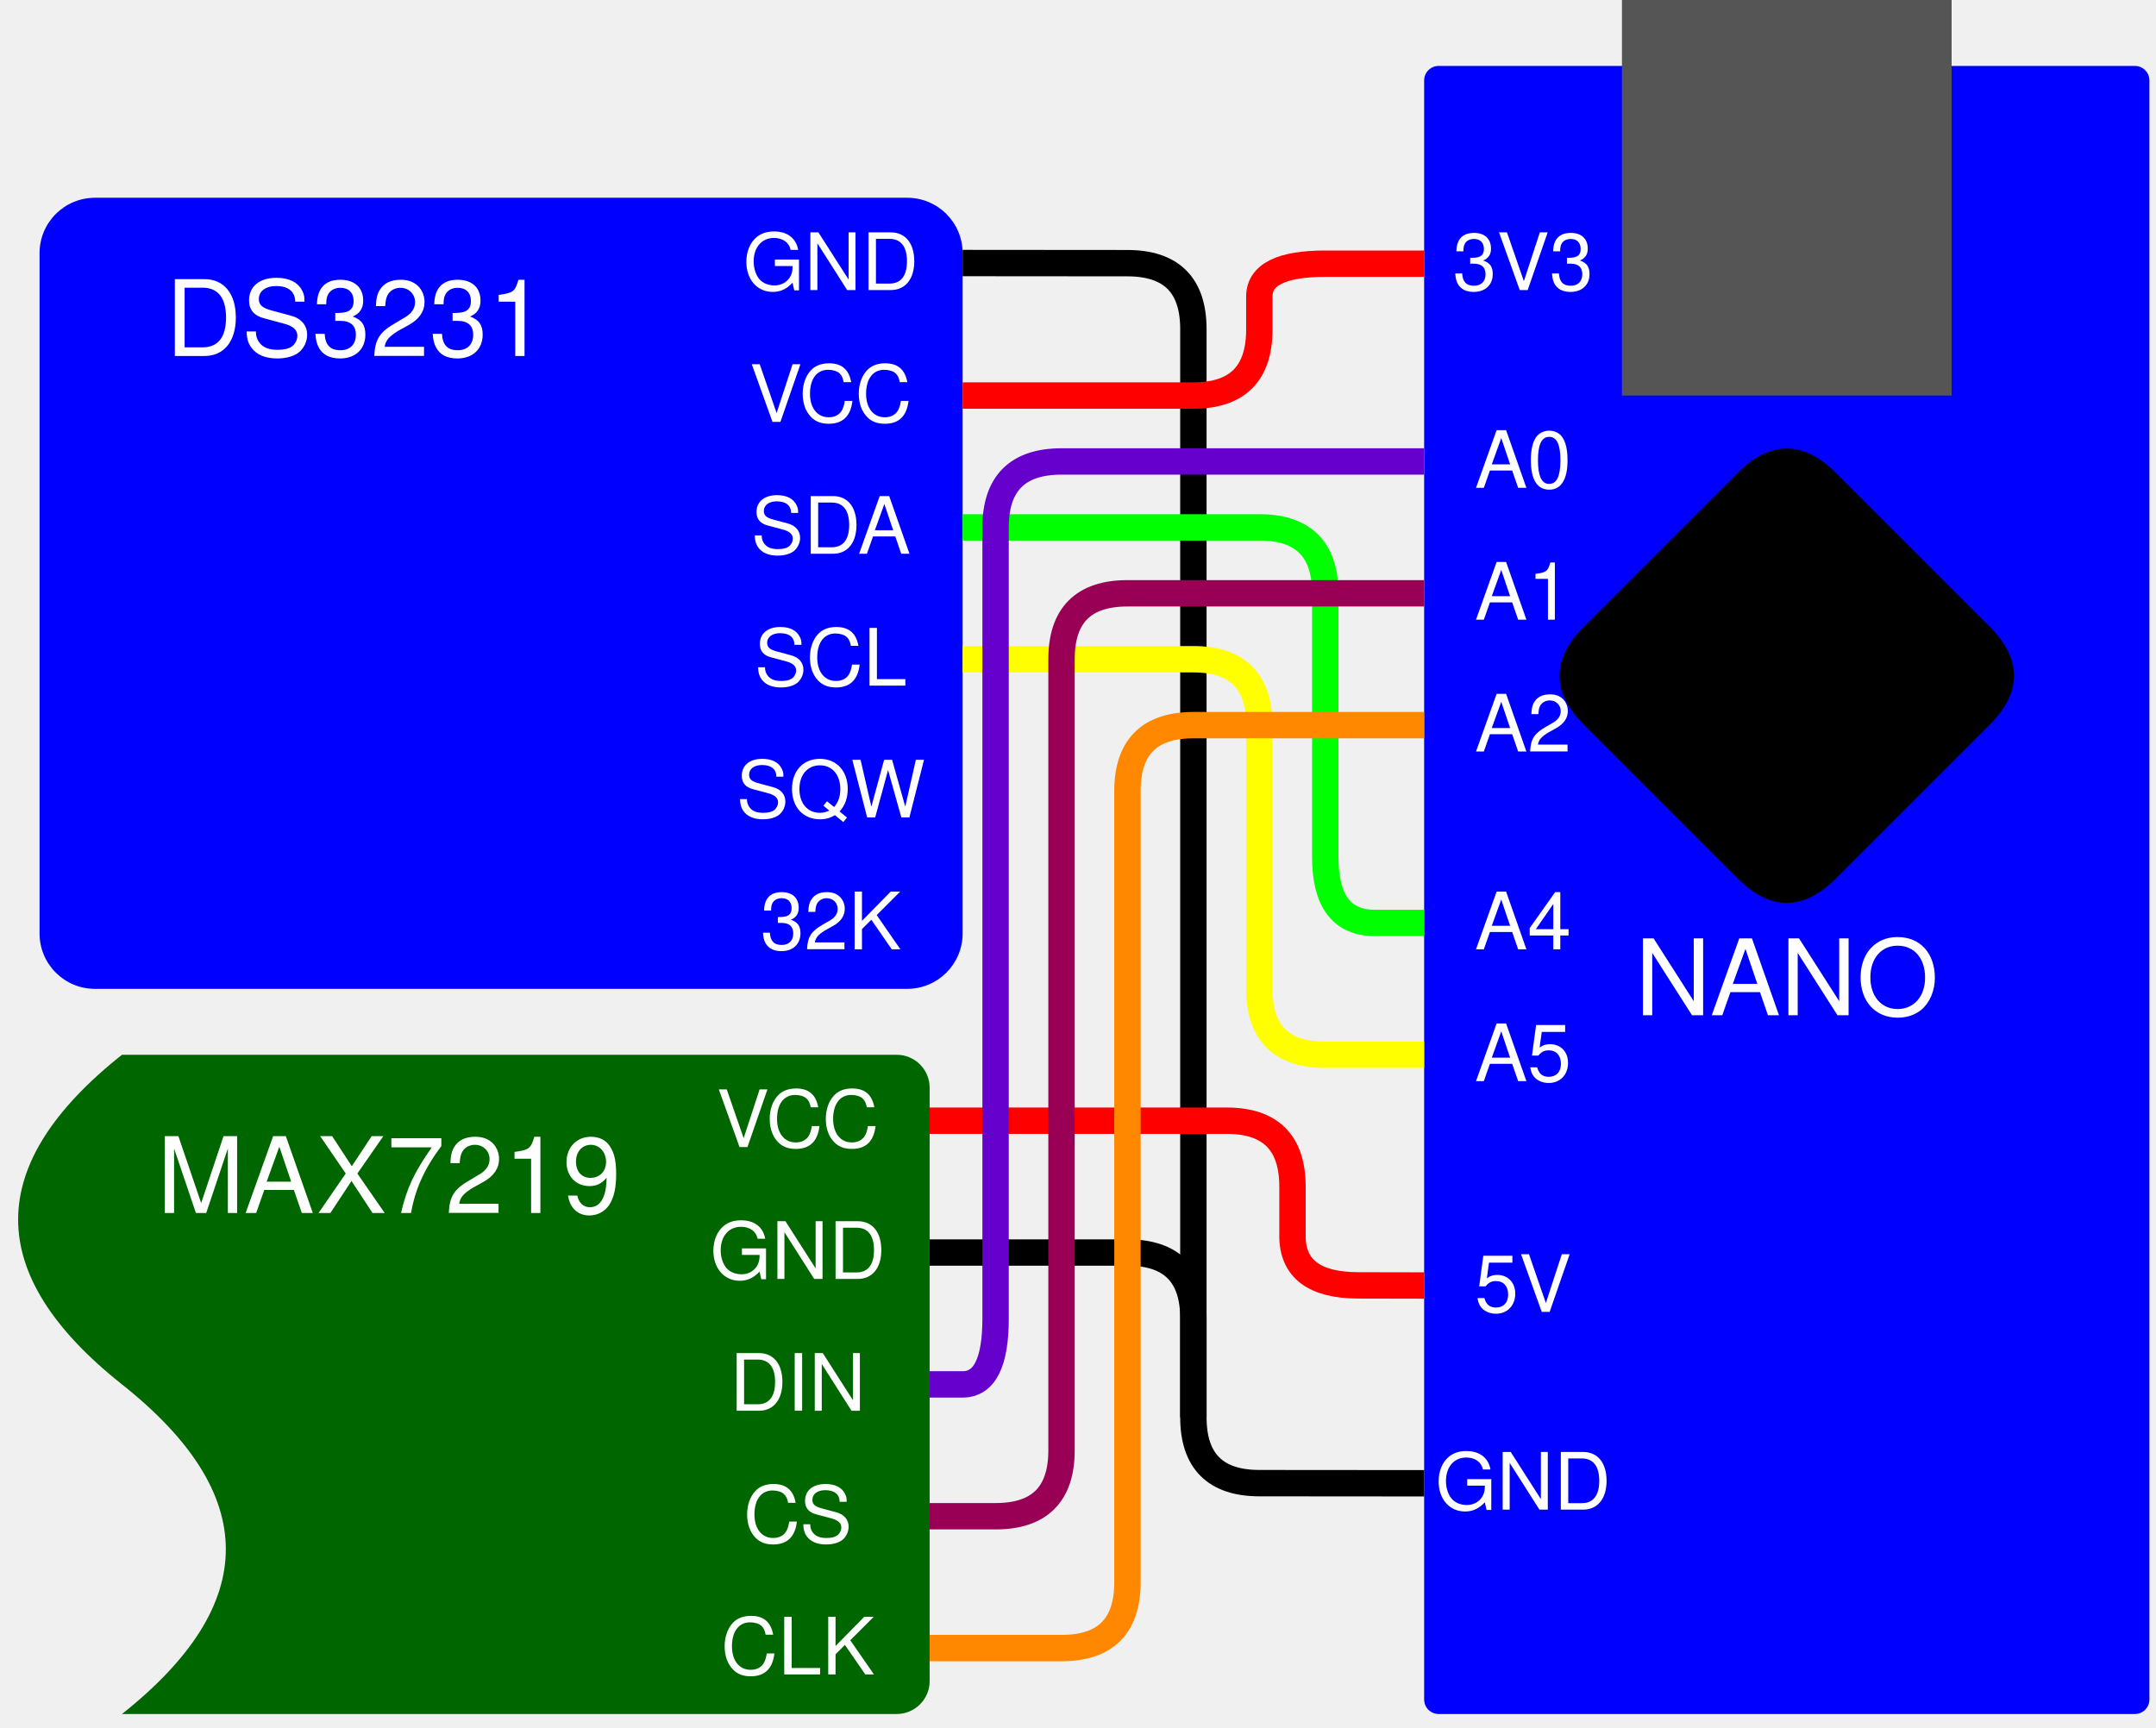
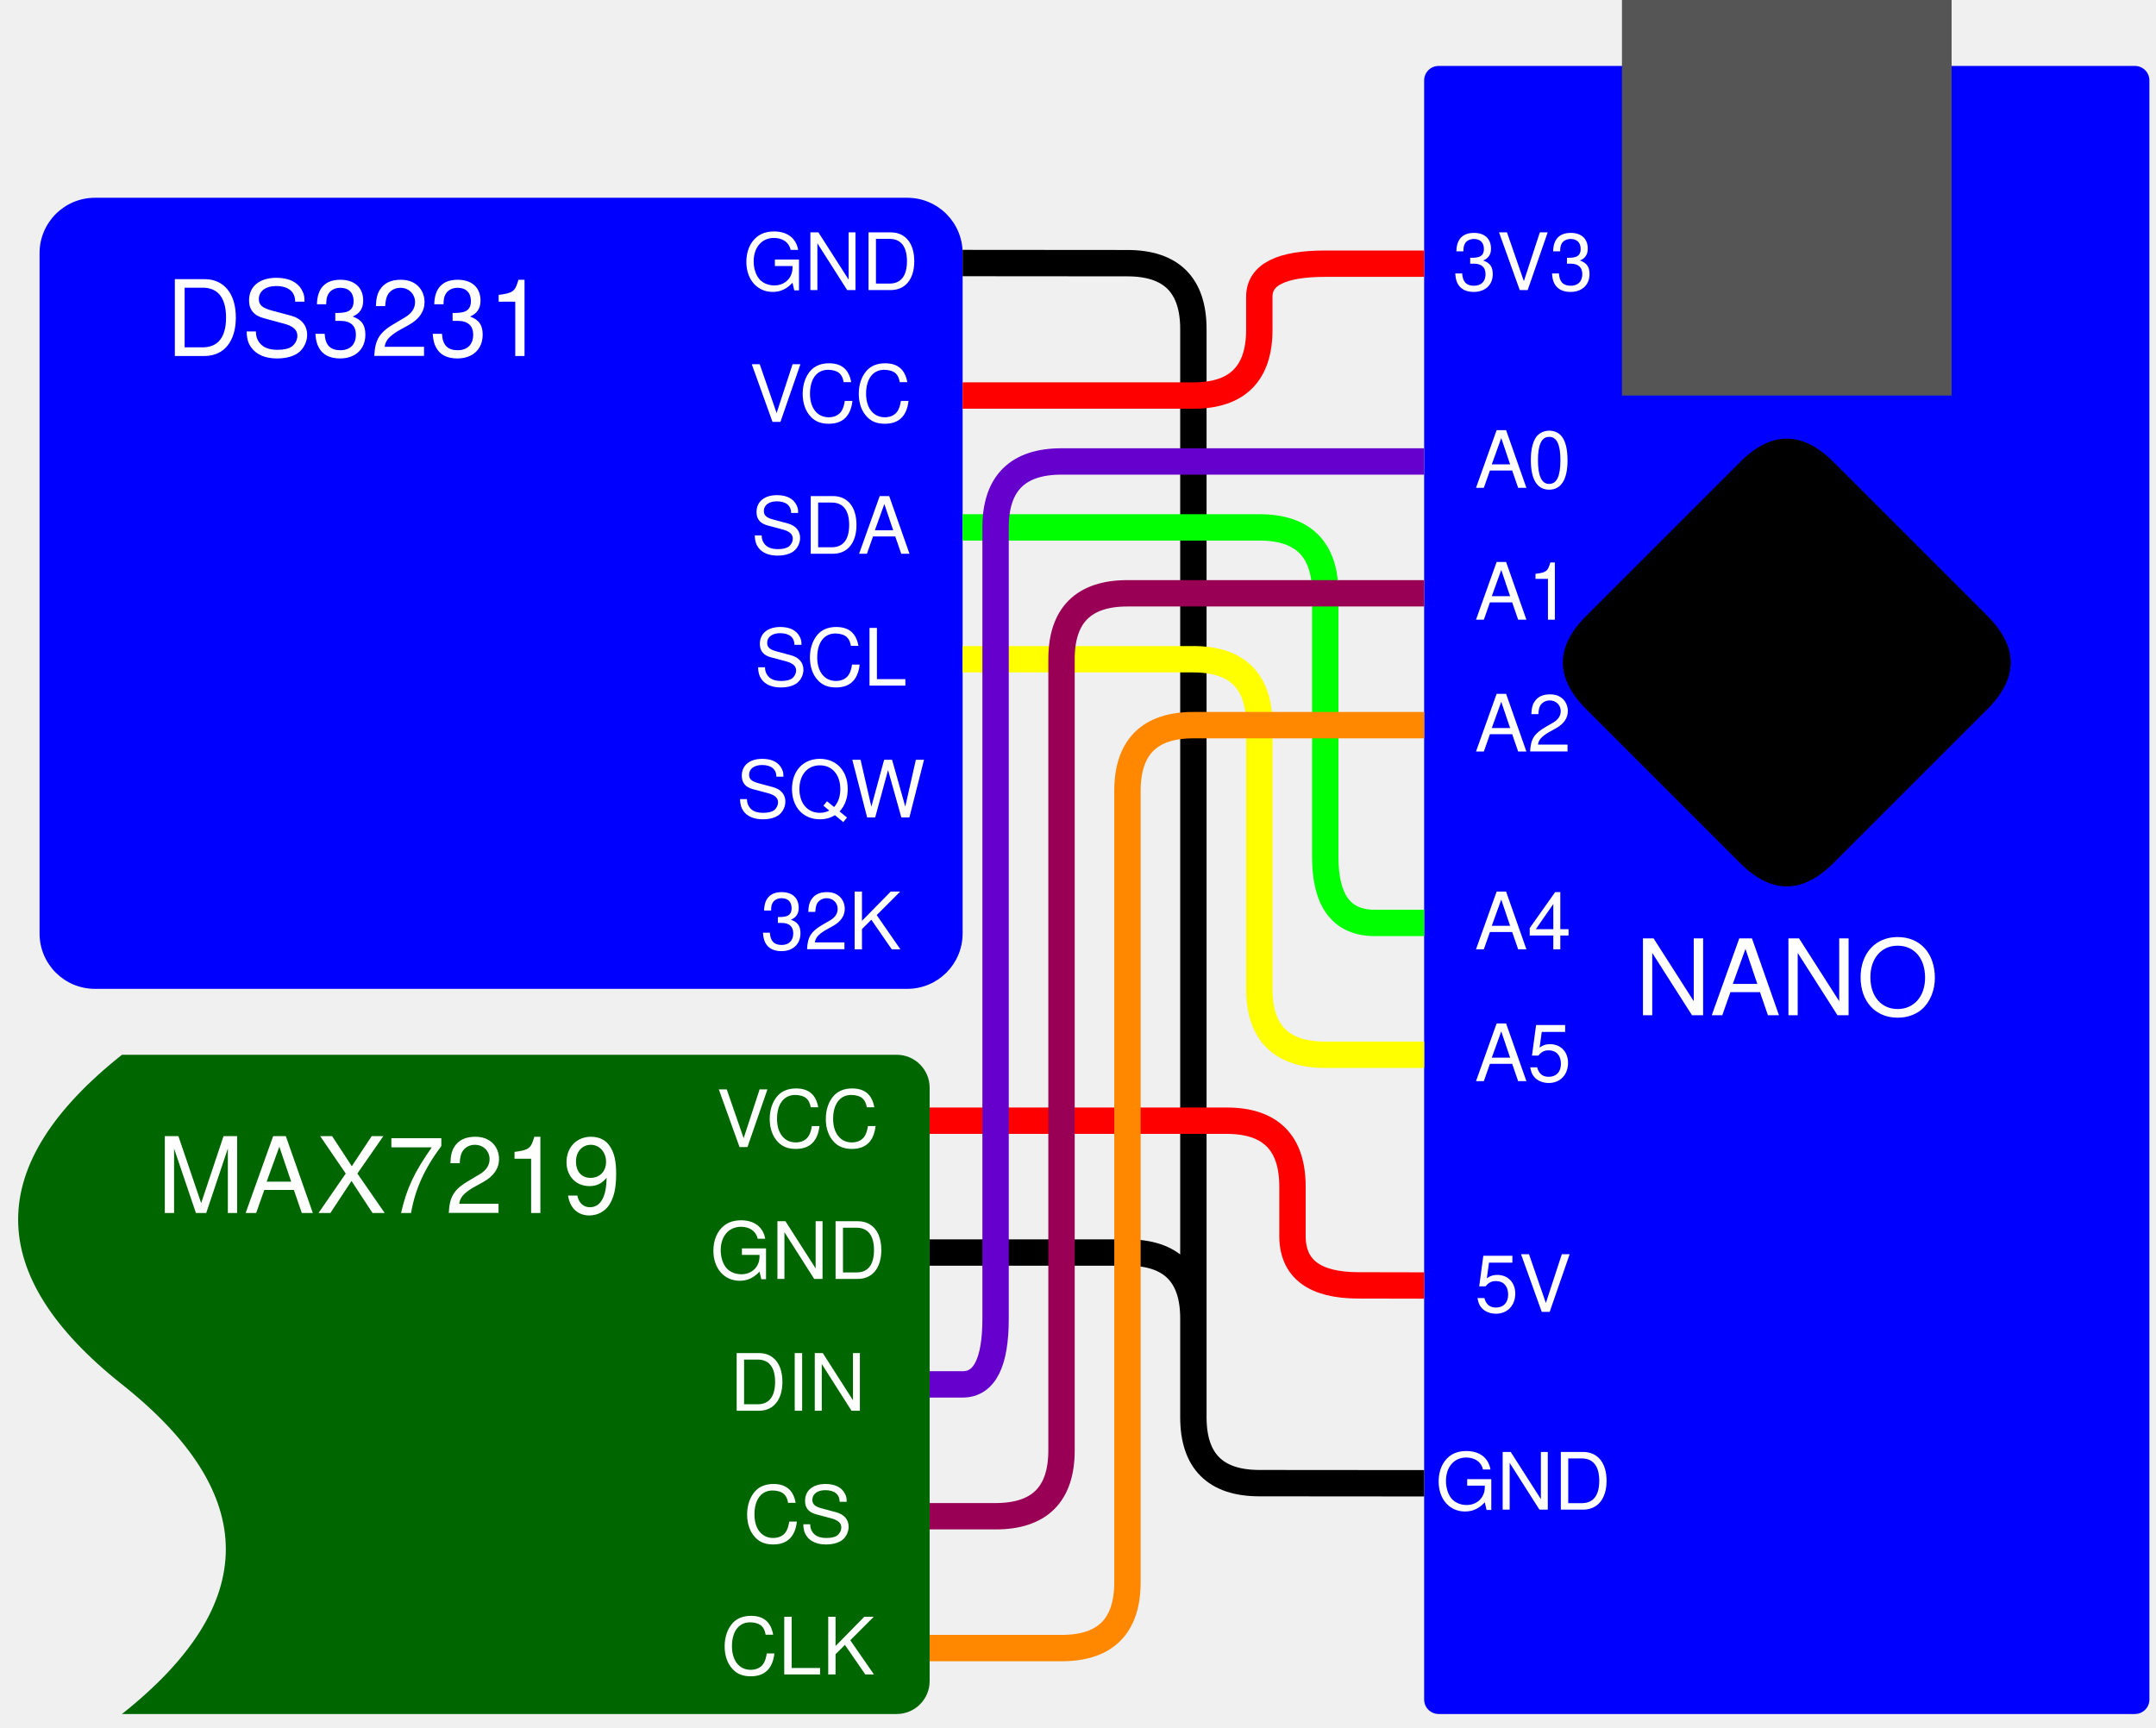
- <svg xmlns="http://www.w3.org/2000/svg" width="327" height="262" viewBox="0 0 327 262" font-family="Helvetica" font-size="12" text-anchor="middle">
-   <style>text{fill:#FFF}</style>
+ <svg xmlns="http://www.w3.org/2000/svg" width="327" height="262" font-family="Helvetica" font-size="12" text-anchor="middle" fill="#FFF">
  <rect x="216" y="10" width="110" height="250" rx="2.2" ry="2.2" fill="#00f" />
  <rect x="6" y="30" width="140" height="120" rx="8.4" ry="8.4" fill="#00f" />
  <path d="M141 255c0 2.76-2.24 5-5 5H18.5q31.5-25 0-50t0-50H136c2.76 0 5 2.24 5 5z" fill="#060" />
  <path d="M246 0h50v60h-50z" fill="#555" />
-   <path d="m146 39.9 25 .02q10 .01 10 10.01v165.04q0 10 10 10.01l25 .02" fill="none" stroke="#000" stroke-width="4" stroke-miterlimit="10" />
-   <path d="M141 190h30q10 0 10 10v15" fill="none" stroke="#000" stroke-width="4" stroke-miterlimit="10" />
+   <path d="m146 39.9 25 .02q10 .01 10 10.01v165.04q0 10 10 10.01l25 .02M141 190h30q10 0 10 10" fill="none" stroke="#000" stroke-width="4" stroke-miterlimit="10" />
  <path d="M146 60h35q10 0 10-10v-5q0-5 10-5h15M141 170h45.03q10 0 10 10v7.48q0 7.49 9.99 7.5l9.98.02" fill="none" stroke="red" stroke-width="4" stroke-miterlimit="10" />
  <path d="M216 140h-7.5q-7.5 0-7.5-10V90q0-10-10-10h-45" fill="none" stroke="#0f0" stroke-width="4" stroke-miterlimit="10" />
  <path d="M216 160h-15q-10 0-10-10v-40q0-10-10-10h-35" fill="none" stroke="#ff0" stroke-width="4" stroke-miterlimit="10" />
  <path d="M141 250h20q10 0 10-10V120q0-10 10-10h35" fill="none" stroke="#f80" stroke-width="4" stroke-miterlimit="10" />
  <path d="M141 230h10q10 0 10-10V100q0-10 10-10h45" fill="none" stroke="#905" stroke-width="4" stroke-miterlimit="10" />
  <path d="M141 210h5q5 0 5-10V80q0-10 10-10h55" fill="none" stroke="#60c" stroke-width="4" stroke-miterlimit="10" />
-   <path d="m252.25 83.75 11.68-11.68q7.07-7.07 14.14 0l23.36 23.36q7.07 7.07 0 14.14l-23.36 23.36q-7.07 7.07-14.14 0l-23.36-23.36q-7.07-7.07 0-14.14z" stroke="#000" stroke-miterlimit="10" />
+   <path d="m252.25 81.75 11.68-11.68q7.07-7.07 14.14 0l23.36 23.36q7.07 7.07 0 14.14l-23.36 23.36q-7.07 7.07-14.14 0l-23.36-23.36q-7.07-7.07 0-14.14z" fill="#000" stroke-miterlimit="10" />
  <text x="54" y="54" font-size="16">DS3231</text>
  <text x="126" y="44">GND</text>
  <text x="126" y="64">VCC</text>
  <text x="126" y="84">SDA</text>
  <text x="126" y="104">SCL</text>
  <text x="126" y="124">SQW</text>
  <text x="126" y="144">32K</text>
  <text x="59" y="184" font-size="16">MAX7219</text>
  <text x="121" y="174">VCC</text>
  <text x="121" y="194">GND</text>
  <text x="121" y="214">DIN</text>
  <text x="121" y="234">CS</text>
  <text x="121" y="254">CLK</text>
  <text x="271" y="154" font-size="16">NANO</text>
  <text x="231" y="44">3V3</text>
  <text x="231" y="74">A0</text>
  <text x="231" y="94">A1</text>
  <text x="231" y="114">A2</text>
  <text x="231" y="144">A4</text>
  <text x="231" y="164">A5</text>
  <text x="231" y="199">5V</text>
  <text x="231" y="229">GND</text>
</svg>
